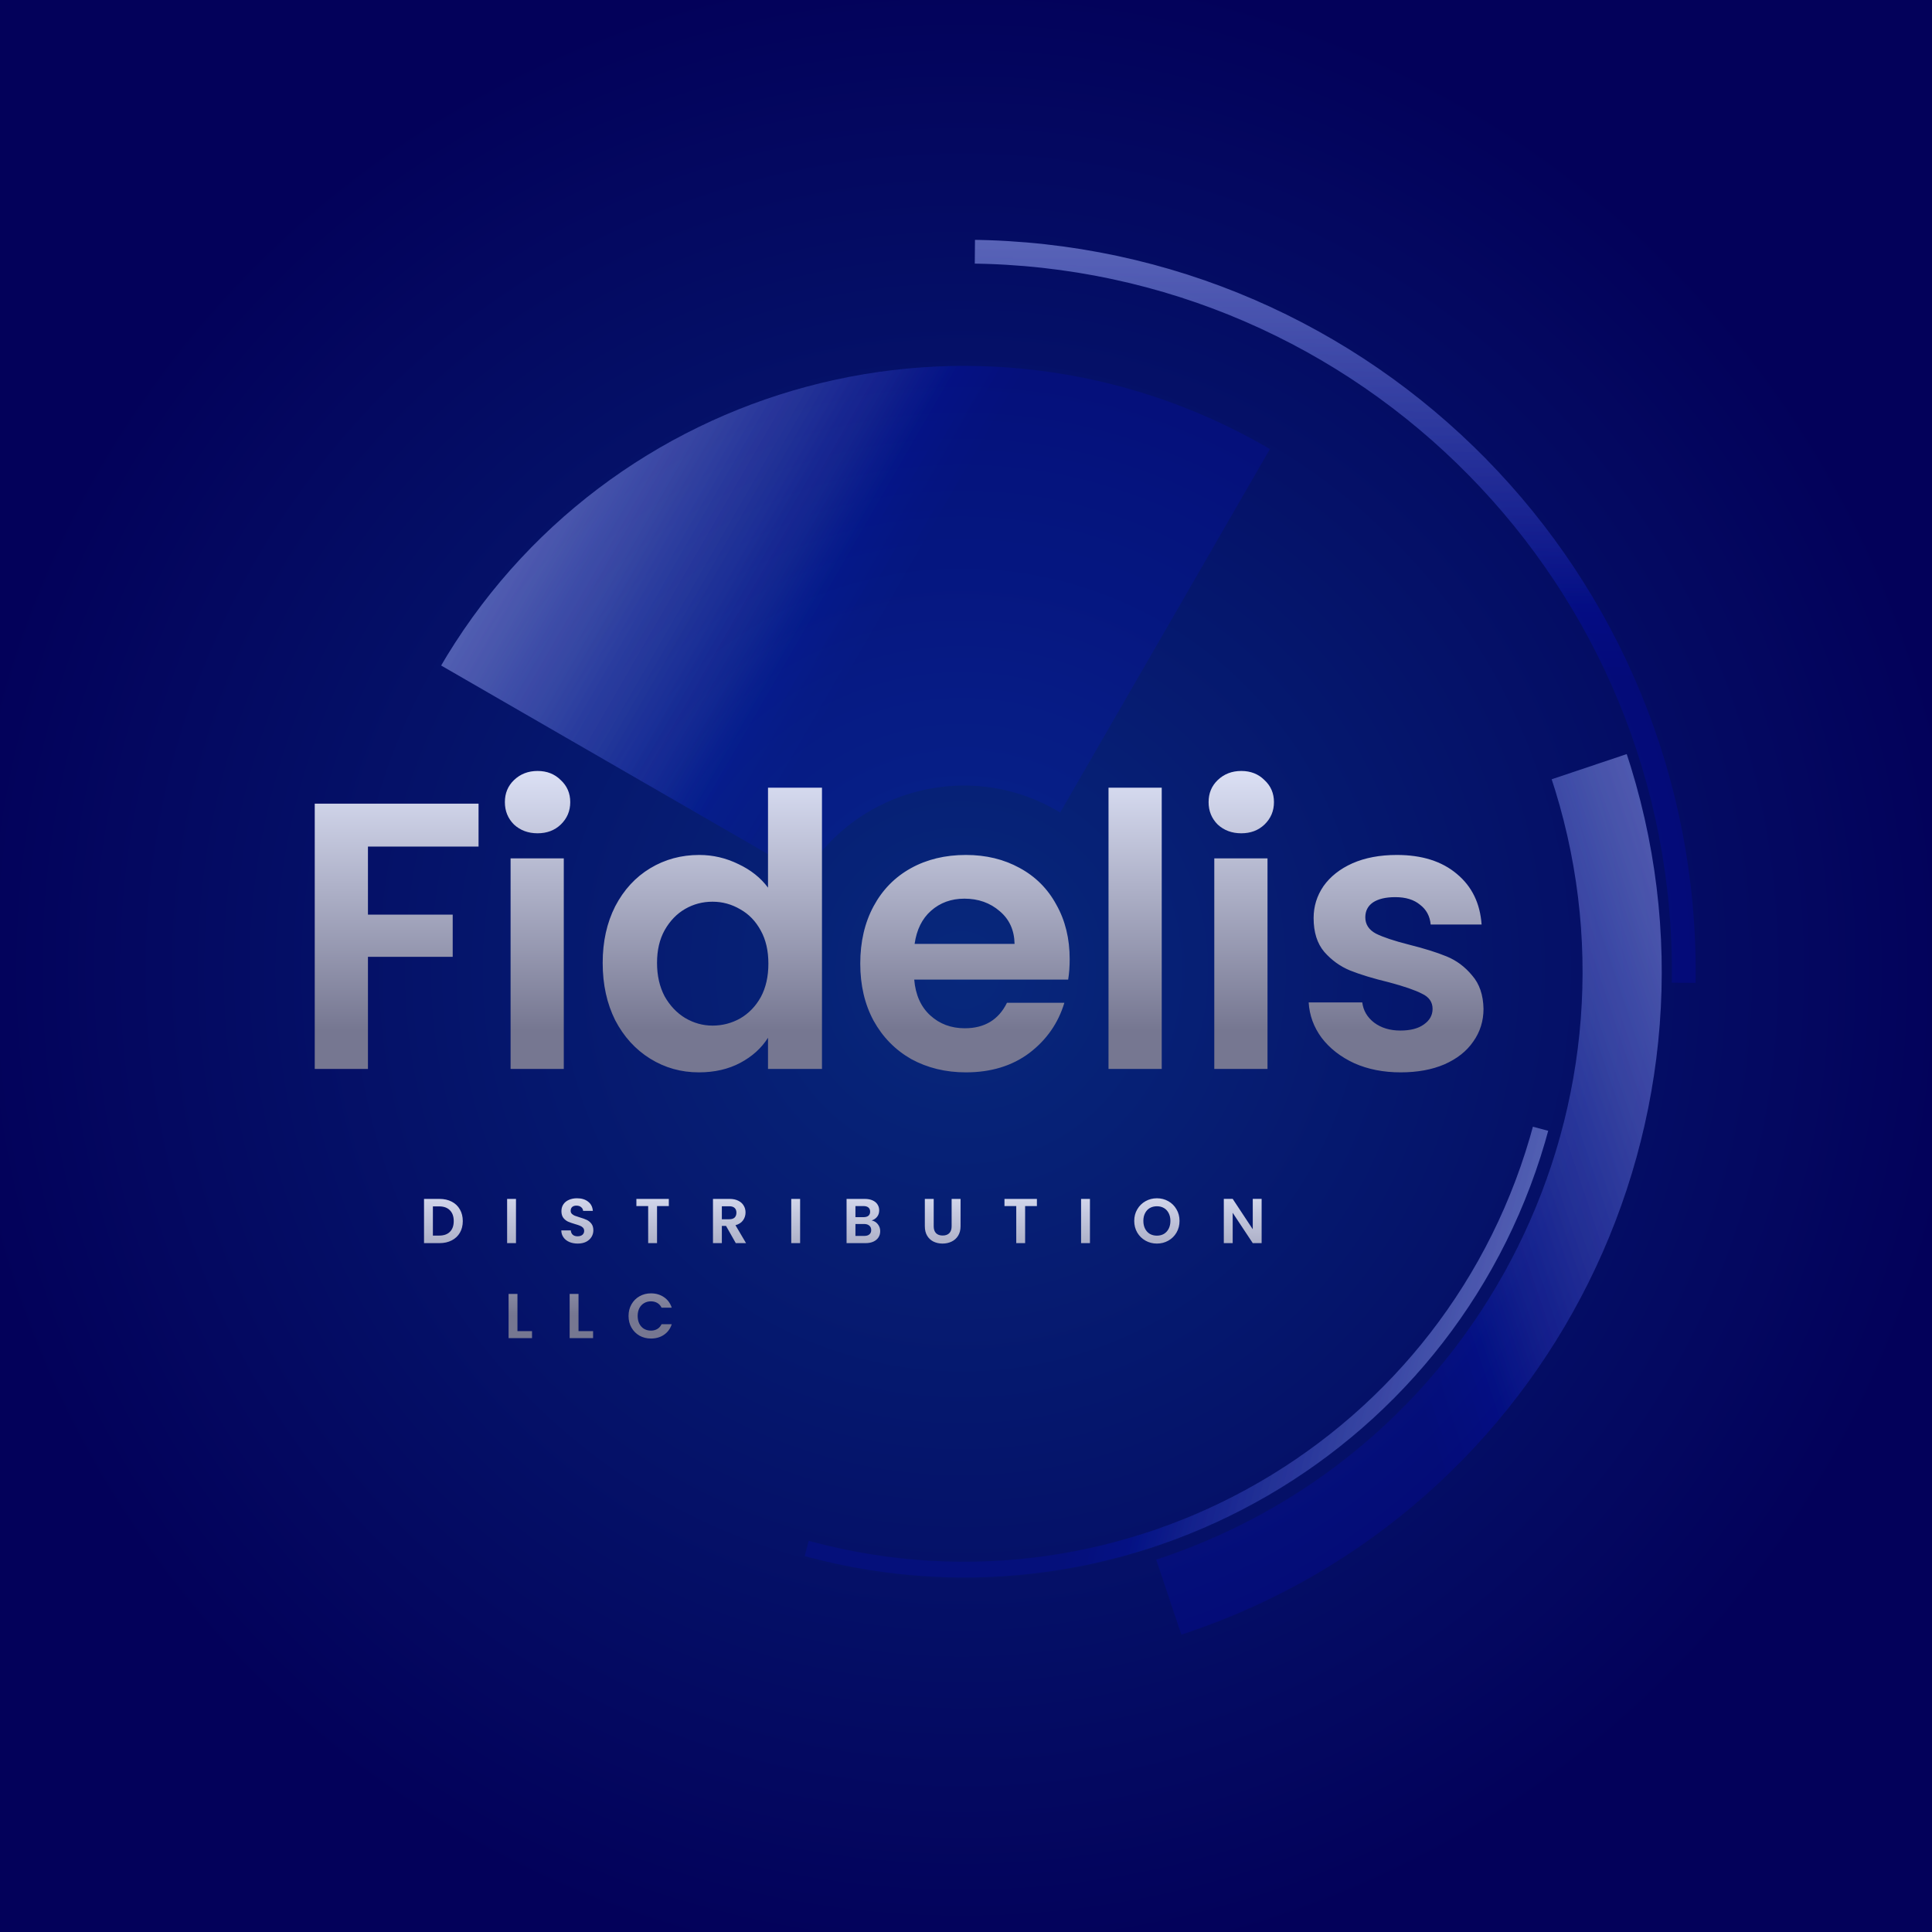
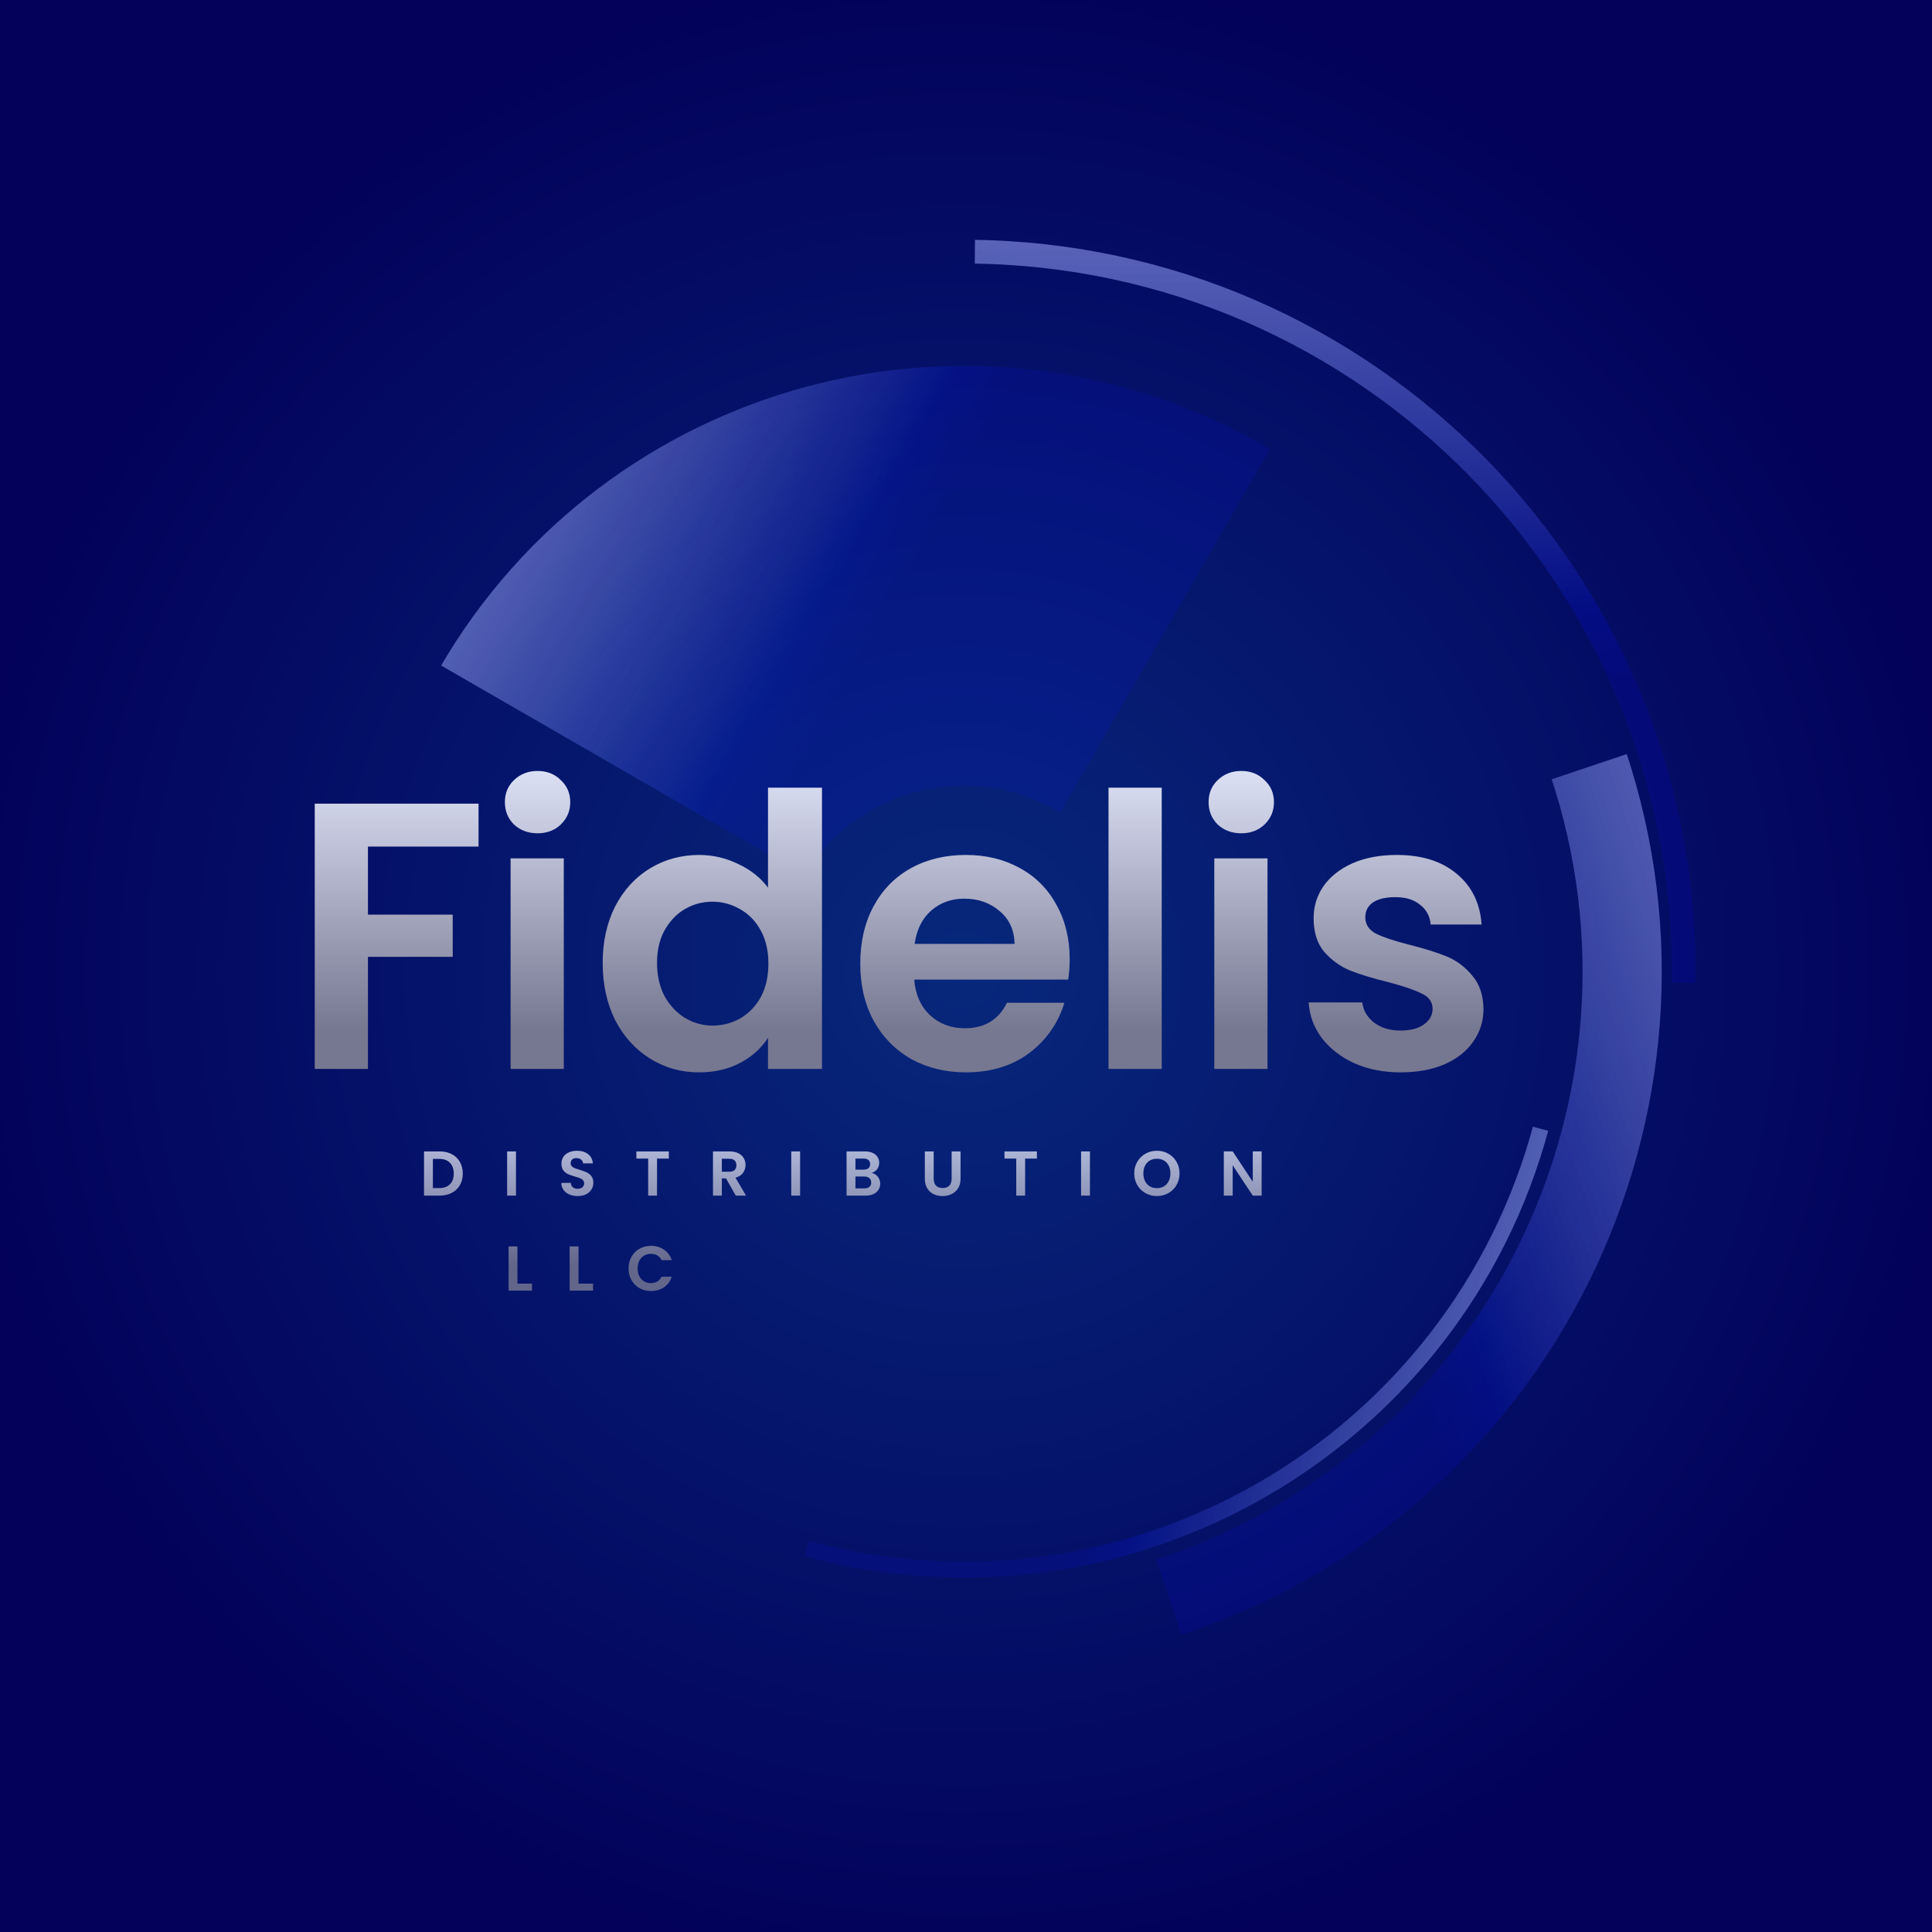
<svg xmlns="http://www.w3.org/2000/svg" width="244" height="244" viewBox="0 0 244 244" fill="none">
  <g clip-path="url(#clip0)">
    <rect width="244" height="244" fill="white" />
    <rect width="637" height="637" transform="translate(-197 -196)" fill="#090F27" />
    <rect width="637" height="637" transform="translate(-197 -196)" fill="url(#paint0_radial)" />
    <g style="mix-blend-mode:hard-light" opacity="0.9">
      <mask id="mask0" mask-type="alpha" maskUnits="userSpaceOnUse" x="17" y="18" width="210" height="210">
        <circle cx="121.718" cy="122.718" r="50" transform="rotate(-60.0121 121.718 122.718)" stroke="#90BFDA" stroke-width="53" stroke-linecap="round" />
      </mask>
      <g mask="url(#mask0)">
        <rect x="11.536" y="58.558" width="93" height="128" transform="rotate(-60.0121 11.5363 58.558)" fill="url(#paint1_linear)" />
      </g>
    </g>
    <g style="mix-blend-mode:hard-light" opacity="0.9">
      <mask id="mask1" mask-type="alpha" maskUnits="userSpaceOnUse" x="28" y="29" width="188" height="188">
        <circle cx="121.718" cy="122.718" r="75.5" transform="rotate(104.855 121.718 122.718)" stroke="#90BFDA" stroke-width="2" stroke-linecap="round" />
      </mask>
      <g mask="url(#mask1)">
        <rect x="244.828" y="155.889" width="93" height="128" transform="rotate(104.855 244.828 155.889)" fill="url(#paint2_linear)" />
      </g>
    </g>
    <g style="mix-blend-mode:hard-light">
      <mask id="mask2" mask-type="alpha" maskUnits="userSpaceOnUse" x="28" y="29" width="187" height="187">
        <circle cx="121.718" cy="122.718" r="90.936" transform="rotate(0.503265 121.718 122.718)" stroke="url(#paint3_linear)" stroke-width="3" stroke-linecap="round" />
      </mask>
      <g mask="url(#mask2)">
        <rect x="125.162" y="-29.817" width="109.373" height="151.664" transform="rotate(0.503265 125.162 -29.8168)" fill="url(#paint4_linear)" stroke="url(#paint5_linear)" stroke-width="3" stroke-linecap="round" />
      </g>
    </g>
    <g style="mix-blend-mode:hard-light" opacity="0.9">
      <mask id="mask3" mask-type="alpha" maskUnits="userSpaceOnUse" x="10" y="11" width="224" height="224">
        <circle cx="121.718" cy="122.718" r="83.129" transform="rotate(71.4549 121.718 122.718)" stroke="url(#paint6_linear)" stroke-width="10" stroke-linecap="round" />
      </mask>
      <g mask="url(#mask3)">
        <rect x="258.005" y="82.879" width="97.137" height="137.457" transform="rotate(71.4549 258.005 82.8788)" fill="url(#paint7_linear)" stroke="url(#paint8_linear)" stroke-width="10" stroke-linecap="round" />
      </g>
    </g>
    <path d="M60.438 101.496V106.92H46.47V115.512H57.174V120.84H46.47V135H39.75V101.496H60.438ZM67.891 105.24C66.707 105.24 65.715 104.872 64.915 104.136C64.147 103.368 63.763 102.424 63.763 101.304C63.763 100.184 64.147 99.256 64.915 98.52C65.715 97.752 66.707 97.368 67.891 97.368C69.075 97.368 70.051 97.752 70.819 98.52C71.619 99.256 72.019 100.184 72.019 101.304C72.019 102.424 71.619 103.368 70.819 104.136C70.051 104.872 69.075 105.24 67.891 105.24ZM71.203 108.408V135H64.483V108.408H71.203ZM76.115 121.608C76.115 118.92 76.643 116.536 77.699 114.456C78.787 112.376 80.259 110.776 82.115 109.656C83.971 108.536 86.035 107.976 88.307 107.976C90.035 107.976 91.683 108.36 93.251 109.128C94.819 109.864 96.067 110.856 96.995 112.104V99.48H103.811V135H96.995V131.064C96.163 132.376 94.995 133.432 93.491 134.232C91.987 135.032 90.243 135.432 88.259 135.432C86.019 135.432 83.971 134.856 82.115 133.704C80.259 132.552 78.787 130.936 77.699 128.856C76.643 126.744 76.115 124.328 76.115 121.608ZM97.043 121.704C97.043 120.072 96.723 118.68 96.083 117.528C95.443 116.344 94.579 115.448 93.491 114.84C92.403 114.2 91.235 113.88 89.987 113.88C88.739 113.88 87.587 114.184 86.531 114.792C85.475 115.4 84.611 116.296 83.939 117.48C83.299 118.632 82.979 120.008 82.979 121.608C82.979 123.208 83.299 124.616 83.939 125.832C84.611 127.016 85.475 127.928 86.531 128.568C87.619 129.208 88.771 129.528 89.987 129.528C91.235 129.528 92.403 129.224 93.491 128.616C94.579 127.976 95.443 127.08 96.083 125.928C96.723 124.744 97.043 123.336 97.043 121.704ZM135.094 121.128C135.094 122.088 135.03 122.952 134.902 123.72H115.462C115.622 125.64 116.294 127.144 117.478 128.232C118.662 129.32 120.118 129.864 121.846 129.864C124.342 129.864 126.118 128.792 127.174 126.648H134.422C133.654 129.208 132.182 131.32 130.006 132.984C127.83 134.616 125.158 135.432 121.99 135.432C119.43 135.432 117.126 134.872 115.078 133.752C113.062 132.6 111.478 130.984 110.326 128.904C109.206 126.824 108.646 124.424 108.646 121.704C108.646 118.952 109.206 116.536 110.326 114.456C111.446 112.376 113.014 110.776 115.03 109.656C117.046 108.536 119.366 107.976 121.99 107.976C124.518 107.976 126.774 108.52 128.758 109.608C130.774 110.696 132.326 112.248 133.414 114.264C134.534 116.248 135.094 118.536 135.094 121.128ZM128.134 119.208C128.102 117.48 127.478 116.104 126.262 115.08C125.046 114.024 123.558 113.496 121.798 113.496C120.134 113.496 118.726 114.008 117.574 115.032C116.454 116.024 115.766 117.416 115.51 119.208H128.134ZM146.719 99.48V135H139.999V99.48H146.719ZM156.766 105.24C155.582 105.24 154.59 104.872 153.79 104.136C153.022 103.368 152.638 102.424 152.638 101.304C152.638 100.184 153.022 99.256 153.79 98.52C154.59 97.752 155.582 97.368 156.766 97.368C157.95 97.368 158.926 97.752 159.694 98.52C160.494 99.256 160.894 100.184 160.894 101.304C160.894 102.424 160.494 103.368 159.694 104.136C158.926 104.872 157.95 105.24 156.766 105.24ZM160.078 108.408V135H153.358V108.408H160.078ZM176.894 135.432C174.718 135.432 172.766 135.048 171.038 134.28C169.31 133.48 167.934 132.408 166.91 131.064C165.918 129.72 165.374 128.232 165.278 126.6H172.046C172.174 127.624 172.67 128.472 173.534 129.144C174.43 129.816 175.534 130.152 176.846 130.152C178.126 130.152 179.118 129.896 179.822 129.384C180.558 128.872 180.926 128.216 180.926 127.416C180.926 126.552 180.478 125.912 179.582 125.496C178.718 125.048 177.326 124.568 175.406 124.056C173.422 123.576 171.79 123.08 170.51 122.568C169.262 122.056 168.174 121.272 167.246 120.216C166.35 119.16 165.902 117.736 165.902 115.944C165.902 114.472 166.318 113.128 167.15 111.912C168.014 110.696 169.23 109.736 170.798 109.032C172.398 108.328 174.27 107.976 176.414 107.976C179.582 107.976 182.11 108.776 183.998 110.376C185.886 111.944 186.926 114.072 187.118 116.76H180.686C180.59 115.704 180.142 114.872 179.342 114.264C178.574 113.624 177.534 113.304 176.222 113.304C175.006 113.304 174.062 113.528 173.39 113.976C172.75 114.424 172.43 115.048 172.43 115.848C172.43 116.744 172.878 117.432 173.774 117.912C174.67 118.36 176.062 118.824 177.95 119.304C179.87 119.784 181.454 120.28 182.702 120.792C183.95 121.304 185.022 122.104 185.918 123.192C186.846 124.248 187.326 125.656 187.358 127.416C187.358 128.952 186.926 130.328 186.062 131.544C185.23 132.76 184.014 133.72 182.414 134.424C180.846 135.096 179.006 135.432 176.894 135.432Z" fill="url(#paint9_linear)" />
-     <path d="M55.504 151.416C56.091 151.416 56.605 151.531 57.048 151.76C57.496 151.989 57.84 152.317 58.08 152.744C58.325 153.165 58.448 153.656 58.448 154.216C58.448 154.776 58.325 155.267 58.08 155.688C57.84 156.104 57.496 156.427 57.048 156.656C56.605 156.885 56.091 157 55.504 157H53.552V151.416H55.504ZM55.464 156.048C56.051 156.048 56.504 155.888 56.824 155.568C57.144 155.248 57.304 154.797 57.304 154.216C57.304 153.635 57.144 153.181 56.824 152.856C56.504 152.525 56.051 152.36 55.464 152.36H54.672V156.048H55.464ZM65.166 151.416V157H64.046V151.416H65.166ZM72.961 157.056C72.572 157.056 72.22 156.989 71.905 156.856C71.596 156.723 71.35 156.531 71.169 156.28C70.988 156.029 70.894 155.733 70.889 155.392H72.089C72.105 155.621 72.185 155.803 72.329 155.936C72.478 156.069 72.681 156.136 72.937 156.136C73.198 156.136 73.404 156.075 73.553 155.952C73.702 155.824 73.777 155.659 73.777 155.456C73.777 155.291 73.726 155.155 73.625 155.048C73.524 154.941 73.396 154.859 73.241 154.8C73.092 154.736 72.884 154.667 72.617 154.592C72.254 154.485 71.958 154.381 71.729 154.28C71.505 154.173 71.31 154.016 71.145 153.808C70.985 153.595 70.905 153.312 70.905 152.96C70.905 152.629 70.988 152.341 71.153 152.096C71.318 151.851 71.55 151.664 71.849 151.536C72.148 151.403 72.489 151.336 72.873 151.336C73.449 151.336 73.916 151.477 74.273 151.76C74.636 152.037 74.836 152.427 74.873 152.928H73.641C73.63 152.736 73.548 152.579 73.393 152.456C73.244 152.328 73.044 152.264 72.793 152.264C72.574 152.264 72.398 152.32 72.265 152.432C72.137 152.544 72.073 152.707 72.073 152.92C72.073 153.069 72.121 153.195 72.217 153.296C72.318 153.392 72.441 153.472 72.585 153.536C72.734 153.595 72.942 153.664 73.209 153.744C73.572 153.851 73.868 153.957 74.097 154.064C74.326 154.171 74.524 154.331 74.689 154.544C74.854 154.757 74.937 155.037 74.937 155.384C74.937 155.683 74.86 155.96 74.705 156.216C74.55 156.472 74.324 156.677 74.025 156.832C73.726 156.981 73.372 157.056 72.961 157.056ZM84.468 151.416V152.32H82.98V157H81.86V152.32H80.372V151.416H84.468ZM92.925 157L91.693 154.824H91.165V157H90.045V151.416H92.141C92.573 151.416 92.941 151.493 93.245 151.648C93.549 151.797 93.776 152.003 93.925 152.264C94.08 152.52 94.157 152.808 94.157 153.128C94.157 153.496 94.05 153.829 93.837 154.128C93.624 154.421 93.306 154.624 92.885 154.736L94.221 157H92.925ZM91.165 153.984H92.101C92.405 153.984 92.632 153.912 92.781 153.768C92.93 153.619 93.005 153.413 93.005 153.152C93.005 152.896 92.93 152.699 92.781 152.56C92.632 152.416 92.405 152.344 92.101 152.344H91.165V153.984ZM101.05 151.416V157H99.93V151.416H101.05ZM110.085 154.136C110.399 154.195 110.658 154.352 110.861 154.608C111.063 154.864 111.165 155.157 111.165 155.488C111.165 155.787 111.09 156.051 110.941 156.28C110.797 156.504 110.586 156.68 110.309 156.808C110.031 156.936 109.703 157 109.325 157H106.917V151.416H109.221C109.599 151.416 109.925 151.477 110.197 151.6C110.474 151.723 110.682 151.893 110.821 152.112C110.965 152.331 111.037 152.579 111.037 152.856C111.037 153.181 110.949 153.453 110.773 153.672C110.602 153.891 110.373 154.045 110.085 154.136ZM108.037 153.72H109.061C109.327 153.72 109.533 153.661 109.677 153.544C109.821 153.421 109.893 153.248 109.893 153.024C109.893 152.8 109.821 152.627 109.677 152.504C109.533 152.381 109.327 152.32 109.061 152.32H108.037V153.72ZM109.165 156.088C109.437 156.088 109.647 156.024 109.797 155.896C109.951 155.768 110.029 155.587 110.029 155.352C110.029 155.112 109.949 154.925 109.789 154.792C109.629 154.653 109.413 154.584 109.141 154.584H108.037V156.088H109.165ZM117.921 151.416V154.872C117.921 155.251 118.02 155.541 118.217 155.744C118.415 155.941 118.692 156.04 119.049 156.04C119.412 156.04 119.692 155.941 119.889 155.744C120.087 155.541 120.185 155.251 120.185 154.872V151.416H121.313V154.864C121.313 155.339 121.209 155.741 121.001 156.072C120.799 156.397 120.524 156.643 120.177 156.808C119.836 156.973 119.455 157.056 119.033 157.056C118.617 157.056 118.239 156.973 117.897 156.808C117.561 156.643 117.295 156.397 117.097 156.072C116.9 155.741 116.801 155.339 116.801 154.864V151.416H117.921ZM130.955 151.416V152.32H129.467V157H128.347V152.32H126.859V151.416H130.955ZM137.653 151.416V157H136.533V151.416H137.653ZM146.111 157.056C145.589 157.056 145.109 156.933 144.671 156.688C144.234 156.443 143.887 156.104 143.631 155.672C143.375 155.235 143.247 154.741 143.247 154.192C143.247 153.648 143.375 153.16 143.631 152.728C143.887 152.291 144.234 151.949 144.671 151.704C145.109 151.459 145.589 151.336 146.111 151.336C146.639 151.336 147.119 151.459 147.551 151.704C147.989 151.949 148.333 152.291 148.583 152.728C148.839 153.16 148.967 153.648 148.967 154.192C148.967 154.741 148.839 155.235 148.583 155.672C148.333 156.104 147.989 156.443 147.551 156.688C147.114 156.933 146.634 157.056 146.111 157.056ZM146.111 156.056C146.447 156.056 146.743 155.981 146.999 155.832C147.255 155.677 147.455 155.459 147.599 155.176C147.743 154.893 147.815 154.565 147.815 154.192C147.815 153.819 147.743 153.493 147.599 153.216C147.455 152.933 147.255 152.717 146.999 152.568C146.743 152.419 146.447 152.344 146.111 152.344C145.775 152.344 145.477 152.419 145.215 152.568C144.959 152.717 144.759 152.933 144.615 153.216C144.471 153.493 144.399 153.819 144.399 154.192C144.399 154.565 144.471 154.893 144.615 155.176C144.759 155.459 144.959 155.677 145.215 155.832C145.477 155.981 145.775 156.056 146.111 156.056ZM159.336 157H158.216L155.68 153.168V157H154.56V151.408H155.68L158.216 155.248V151.408H159.336V157ZM65.351 168.112H67.191V169H64.231V163.416H65.351V168.112ZM73.063 168.112H74.903V169H71.943V163.416H73.063V168.112ZM79.382 166.2C79.382 165.651 79.505 165.16 79.751 164.728C80.001 164.291 80.34 163.952 80.766 163.712C81.198 163.467 81.681 163.344 82.215 163.344C82.838 163.344 83.385 163.504 83.855 163.824C84.324 164.144 84.652 164.587 84.838 165.152H83.55C83.422 164.885 83.241 164.685 83.007 164.552C82.777 164.419 82.51 164.352 82.207 164.352C81.881 164.352 81.591 164.429 81.335 164.584C81.084 164.733 80.886 164.947 80.743 165.224C80.604 165.501 80.534 165.827 80.534 166.2C80.534 166.568 80.604 166.893 80.743 167.176C80.886 167.453 81.084 167.669 81.335 167.824C81.591 167.973 81.881 168.048 82.207 168.048C82.51 168.048 82.777 167.981 83.007 167.848C83.241 167.709 83.422 167.507 83.55 167.24H84.838C84.652 167.811 84.324 168.256 83.855 168.576C83.391 168.891 82.844 169.048 82.215 169.048C81.681 169.048 81.198 168.928 80.766 168.688C80.34 168.443 80.001 168.104 79.751 167.672C79.505 167.24 79.382 166.749 79.382 166.2Z" fill="url(#paint10_linear)" />
+     <path opacity="0.82" d="M55.504 145.416C56.091 145.416 56.605 145.531 57.048 145.76C57.496 145.989 57.84 146.317 58.08 146.744C58.325 147.165 58.448 147.656 58.448 148.216C58.448 148.776 58.325 149.267 58.08 149.688C57.84 150.104 57.496 150.427 57.048 150.656C56.605 150.885 56.091 151 55.504 151H53.552V145.416H55.504ZM55.464 150.048C56.051 150.048 56.504 149.888 56.824 149.568C57.144 149.248 57.304 148.797 57.304 148.216C57.304 147.635 57.144 147.181 56.824 146.856C56.504 146.525 56.051 146.36 55.464 146.36H54.672V150.048H55.464ZM65.166 145.416V151H64.046V145.416H65.166ZM72.961 151.056C72.572 151.056 72.22 150.989 71.905 150.856C71.596 150.723 71.35 150.531 71.169 150.28C70.988 150.029 70.894 149.733 70.889 149.392H72.089C72.105 149.621 72.185 149.803 72.329 149.936C72.478 150.069 72.681 150.136 72.937 150.136C73.198 150.136 73.404 150.075 73.553 149.952C73.702 149.824 73.777 149.659 73.777 149.456C73.777 149.291 73.726 149.155 73.625 149.048C73.524 148.941 73.396 148.859 73.241 148.8C73.092 148.736 72.884 148.667 72.617 148.592C72.254 148.485 71.958 148.381 71.729 148.28C71.505 148.173 71.31 148.016 71.145 147.808C70.985 147.595 70.905 147.312 70.905 146.96C70.905 146.629 70.988 146.341 71.153 146.096C71.318 145.851 71.55 145.664 71.849 145.536C72.148 145.403 72.489 145.336 72.873 145.336C73.449 145.336 73.916 145.477 74.273 145.76C74.636 146.037 74.836 146.427 74.873 146.928H73.641C73.63 146.736 73.548 146.579 73.393 146.456C73.244 146.328 73.044 146.264 72.793 146.264C72.574 146.264 72.398 146.32 72.265 146.432C72.137 146.544 72.073 146.707 72.073 146.92C72.073 147.069 72.121 147.195 72.217 147.296C72.318 147.392 72.441 147.472 72.585 147.536C72.734 147.595 72.942 147.664 73.209 147.744C73.572 147.851 73.868 147.957 74.097 148.064C74.326 148.171 74.524 148.331 74.689 148.544C74.854 148.757 74.937 149.037 74.937 149.384C74.937 149.683 74.86 149.96 74.705 150.216C74.55 150.472 74.324 150.677 74.025 150.832C73.726 150.981 73.372 151.056 72.961 151.056ZM84.468 145.416V146.32H82.98V151H81.86V146.32H80.372V145.416H84.468ZM92.925 151L91.693 148.824H91.165V151H90.045V145.416H92.141C92.573 145.416 92.941 145.493 93.245 145.648C93.549 145.797 93.776 146.003 93.925 146.264C94.08 146.52 94.157 146.808 94.157 147.128C94.157 147.496 94.05 147.829 93.837 148.128C93.624 148.421 93.306 148.624 92.885 148.736L94.221 151H92.925ZM91.165 147.984H92.101C92.405 147.984 92.632 147.912 92.781 147.768C92.93 147.619 93.005 147.413 93.005 147.152C93.005 146.896 92.93 146.699 92.781 146.56C92.632 146.416 92.405 146.344 92.101 146.344H91.165V147.984ZM101.05 145.416V151H99.93V145.416H101.05ZM110.085 148.136C110.399 148.195 110.658 148.352 110.861 148.608C111.063 148.864 111.165 149.157 111.165 149.488C111.165 149.787 111.09 150.051 110.941 150.28C110.797 150.504 110.586 150.68 110.309 150.808C110.031 150.936 109.703 151 109.325 151H106.917V145.416H109.221C109.599 145.416 109.925 145.477 110.197 145.6C110.474 145.723 110.682 145.893 110.821 146.112C110.965 146.331 111.037 146.579 111.037 146.856C111.037 147.181 110.949 147.453 110.773 147.672C110.602 147.891 110.373 148.045 110.085 148.136ZM108.037 147.72H109.061C109.327 147.72 109.533 147.661 109.677 147.544C109.821 147.421 109.893 147.248 109.893 147.024C109.893 146.8 109.821 146.627 109.677 146.504C109.533 146.381 109.327 146.32 109.061 146.32H108.037V147.72ZM109.165 150.088C109.437 150.088 109.647 150.024 109.797 149.896C109.951 149.768 110.029 149.587 110.029 149.352C110.029 149.112 109.949 148.925 109.789 148.792C109.629 148.653 109.413 148.584 109.141 148.584H108.037V150.088H109.165ZM117.921 145.416V148.872C117.921 149.251 118.02 149.541 118.217 149.744C118.415 149.941 118.692 150.04 119.049 150.04C119.412 150.04 119.692 149.941 119.889 149.744C120.087 149.541 120.185 149.251 120.185 148.872V145.416H121.313V148.864C121.313 149.339 121.209 149.741 121.001 150.072C120.799 150.397 120.524 150.643 120.177 150.808C119.836 150.973 119.455 151.056 119.033 151.056C118.617 151.056 118.239 150.973 117.897 150.808C117.561 150.643 117.295 150.397 117.097 150.072C116.9 149.741 116.801 149.339 116.801 148.864V145.416H117.921ZM130.955 145.416V146.32H129.467V151H128.347V146.32H126.859V145.416H130.955ZM137.653 145.416V151H136.533V145.416H137.653ZM146.111 151.056C145.589 151.056 145.109 150.933 144.671 150.688C144.234 150.443 143.887 150.104 143.631 149.672C143.375 149.235 143.247 148.741 143.247 148.192C143.247 147.648 143.375 147.16 143.631 146.728C143.887 146.291 144.234 145.949 144.671 145.704C145.109 145.459 145.589 145.336 146.111 145.336C146.639 145.336 147.119 145.459 147.551 145.704C147.989 145.949 148.333 146.291 148.583 146.728C148.839 147.16 148.967 147.648 148.967 148.192C148.967 148.741 148.839 149.235 148.583 149.672C148.333 150.104 147.989 150.443 147.551 150.688C147.114 150.933 146.634 151.056 146.111 151.056ZM146.111 150.056C146.447 150.056 146.743 149.981 146.999 149.832C147.255 149.677 147.455 149.459 147.599 149.176C147.743 148.893 147.815 148.565 147.815 148.192C147.815 147.819 147.743 147.493 147.599 147.216C147.455 146.933 147.255 146.717 146.999 146.568C146.743 146.419 146.447 146.344 146.111 146.344C145.775 146.344 145.477 146.419 145.215 146.568C144.959 146.717 144.759 146.933 144.615 147.216C144.471 147.493 144.399 147.819 144.399 148.192C144.399 148.565 144.471 148.893 144.615 149.176C144.759 149.459 144.959 149.677 145.215 149.832C145.477 149.981 145.775 150.056 146.111 150.056ZM159.336 151H158.216L155.68 147.168V151H154.56V145.408H155.68L158.216 149.248V145.408H159.336V151ZM65.351 162.112H67.191V163H64.231V157.416H65.351V162.112ZM73.063 162.112H74.903V163H71.943V157.416H73.063V162.112ZM79.382 160.2C79.382 159.651 79.505 159.16 79.751 158.728C80.001 158.291 80.34 157.952 80.766 157.712C81.198 157.467 81.681 157.344 82.215 157.344C82.838 157.344 83.385 157.504 83.855 157.824C84.324 158.144 84.652 158.587 84.838 159.152H83.55C83.422 158.885 83.241 158.685 83.007 158.552C82.777 158.419 82.51 158.352 82.207 158.352C81.881 158.352 81.591 158.429 81.335 158.584C81.084 158.733 80.886 158.947 80.743 159.224C80.604 159.501 80.534 159.827 80.534 160.2C80.534 160.568 80.604 160.893 80.743 161.176C80.886 161.453 81.084 161.669 81.335 161.824C81.591 161.973 81.881 162.048 82.207 162.048C82.51 162.048 82.777 161.981 83.007 161.848C83.241 161.709 83.422 161.507 83.55 161.24H84.838C84.652 161.811 84.324 162.256 83.855 162.576C83.391 162.891 82.844 163.048 82.215 163.048C81.681 163.048 81.198 162.928 80.766 162.688C80.34 162.443 80.001 162.104 79.751 161.672C79.505 161.24 79.382 160.749 79.382 160.2Z" fill="url(#paint10_linear)" />
  </g>
  <defs>
    <radialGradient id="paint0_radial" cx="0" cy="0" r="1" gradientUnits="userSpaceOnUse" gradientTransform="translate(318.5 318.5) rotate(90) scale(317.108)">
      <stop stop-color="#07287C" />
      <stop offset="0.399" stop-color="#03015A" />
    </radialGradient>
    <linearGradient id="paint1_linear" x1="58.036" y1="58.558" x2="58.036" y2="186.558" gradientUnits="userSpaceOnUse">
      <stop stop-color="#E6EBFF" />
      <stop offset="0.753" stop-color="#767791" />
    </linearGradient>
    <linearGradient id="paint2_linear" x1="291.329" y1="155.889" x2="291.329" y2="283.889" gradientUnits="userSpaceOnUse">
      <stop stop-color="#E6EBFF" />
      <stop offset="0.753" stop-color="#767791" />
    </linearGradient>
    <linearGradient id="paint3_linear" x1="121.718" y1="30.282" x2="121.718" y2="215.154" gradientUnits="userSpaceOnUse">
      <stop stop-color="#E6EBFF" />
      <stop offset="0.753" stop-color="#767791" />
    </linearGradient>
    <linearGradient id="paint4_linear" x1="179.861" y1="-31.33" x2="179.861" y2="123.334" gradientUnits="userSpaceOnUse">
      <stop stop-color="#E6EBFF" />
      <stop offset="0.753" stop-color="#767791" />
    </linearGradient>
    <linearGradient id="paint5_linear" x1="179.861" y1="-31.33" x2="179.861" y2="123.334" gradientUnits="userSpaceOnUse">
      <stop stop-color="#E6EBFF" />
      <stop offset="0.753" stop-color="#767791" />
    </linearGradient>
    <linearGradient id="paint6_linear" x1="121.718" y1="34.589" x2="121.718" y2="210.847" gradientUnits="userSpaceOnUse">
      <stop stop-color="#E6EBFF" />
      <stop offset="0.753" stop-color="#767791" />
    </linearGradient>
    <linearGradient id="paint7_linear" x1="314.724" y1="76.548" x2="314.724" y2="224.006" gradientUnits="userSpaceOnUse">
      <stop stop-color="#E6EBFF" />
      <stop offset="0.753" stop-color="#767791" />
    </linearGradient>
    <linearGradient id="paint8_linear" x1="314.724" y1="76.548" x2="314.724" y2="224.006" gradientUnits="userSpaceOnUse">
      <stop stop-color="#E6EBFF" />
      <stop offset="0.753" stop-color="#767791" />
    </linearGradient>
    <linearGradient id="paint9_linear" x1="113" y1="94" x2="113" y2="142" gradientUnits="userSpaceOnUse">
      <stop stop-color="#E6EBFF" />
      <stop offset="0.753" stop-color="#767791" />
    </linearGradient>
-     <linearGradient id="paint10_linear" x1="106.5" y1="148" x2="106.5" y2="172" gradientUnits="userSpaceOnUse">
+     <linearGradient id="paint10_linear" x1="106.5" y1="142" x2="106.5" y2="166" gradientUnits="userSpaceOnUse">
      <stop stop-color="#E6EBFF" />
      <stop offset="0.753" stop-color="#767791" />
    </linearGradient>
    <clipPath id="clip0">
      <rect width="244" height="244" fill="white" />
    </clipPath>
  </defs>
</svg>
